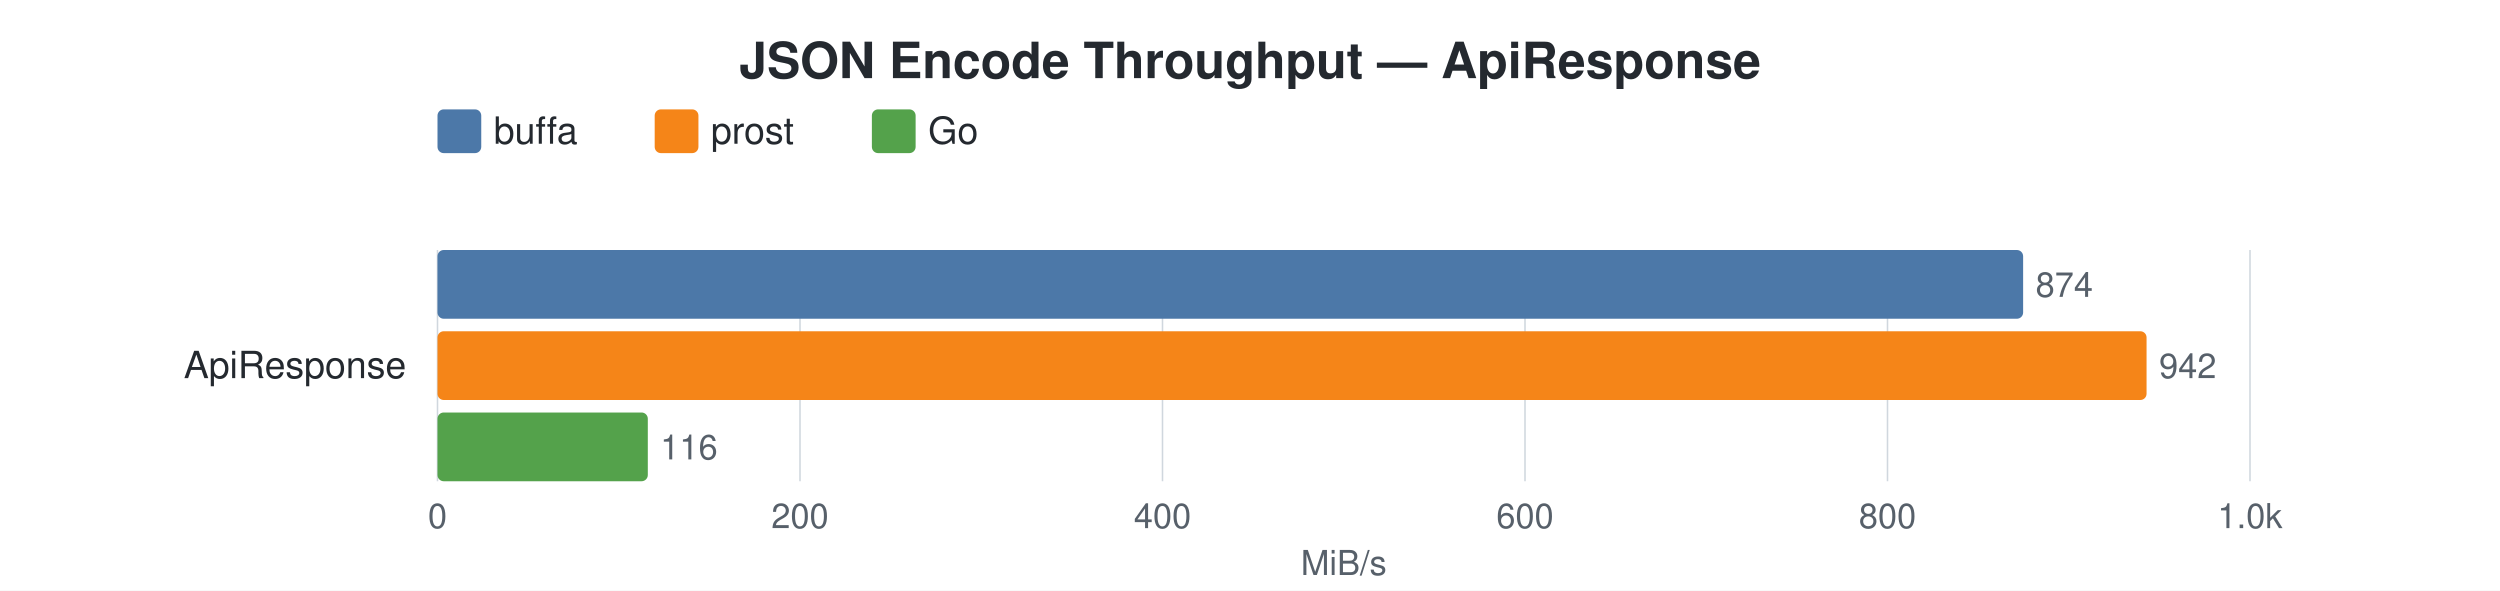
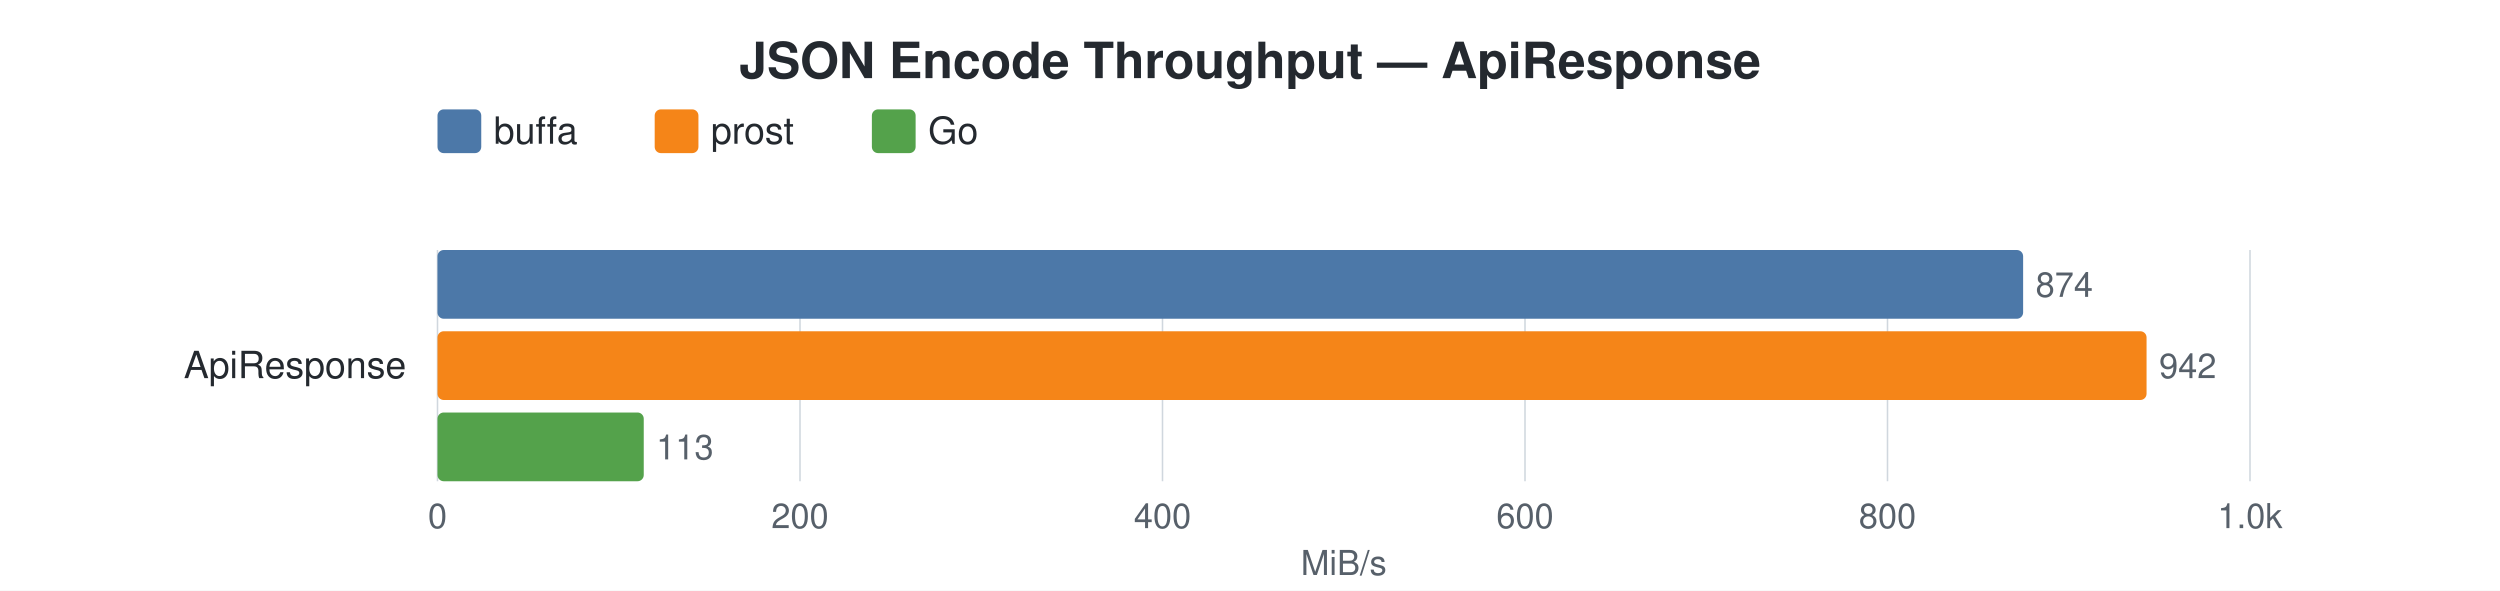
<svg xmlns="http://www.w3.org/2000/svg" width="800" height="189" viewBox="0 0 800 189">
  <style>
    text { font-family: -apple-system, BlinkMacSystemFont, "Segoe UI", Helvetica, Arial, sans-serif; }
    .title { font-size: 16px; font-weight: 600; fill: #24292f; }
    .label { font-size: 12px; fill: #24292f; }
    .value { font-size: 11px; fill: #57606a; }
    .axis-label { font-size: 11px; fill: #57606a; }
    .legend-text { font-size: 12px; fill: #24292f; }
    .grid { stroke: #d0d7de; stroke-width: 0.5; }
  </style>
  <rect width="100%" height="100%" fill="white" />
  <text x="400.0" y="25" text-anchor="middle" class="title">JSON Encode Throughput — ApiResponse</text>
  <rect x="140" y="35" width="14" height="14" rx="2" fill="#4C78A8" />
  <text x="158" y="46" class="legend-text">buffa</text>
  <rect x="209.5" y="35" width="14" height="14" rx="2" fill="#F58518" />
  <text x="227.5" y="46" class="legend-text">prost</text>
  <rect x="279.0" y="35" width="14" height="14" rx="2" fill="#54A24B" />
  <text x="297.0" y="46" class="legend-text">Go</text>
  <line x1="140.0" y1="80" x2="140.0" y2="154" class="grid" />
  <text x="140.0" y="169" text-anchor="middle" class="axis-label">0</text>
  <line x1="256.0" y1="80" x2="256.0" y2="154" class="grid" />
  <text x="256.0" y="169" text-anchor="middle" class="axis-label">200</text>
  <line x1="372.0" y1="80" x2="372.0" y2="154" class="grid" />
  <text x="372.0" y="169" text-anchor="middle" class="axis-label">400</text>
  <line x1="488.0" y1="80" x2="488.0" y2="154" class="grid" />
  <text x="488.0" y="169" text-anchor="middle" class="axis-label">600</text>
  <line x1="604.0" y1="80" x2="604.0" y2="154" class="grid" />
  <text x="604.0" y="169" text-anchor="middle" class="axis-label">800</text>
  <line x1="720.0" y1="80" x2="720.0" y2="154" class="grid" />
  <text x="720.0" y="169" text-anchor="middle" class="axis-label">1.0k</text>
  <text x="430.0" y="184" text-anchor="middle" class="axis-label">MiB/s</text>
  <text x="130" y="121.0" text-anchor="end" class="label">ApiResponse</text>
  <rect x="140" y="80.0" width="507.4" height="22" rx="2" fill="#4C78A8" />
  <text x="651.4" y="95.0" class="value">874</text>
  <rect x="140" y="106.0" width="546.9" height="22" rx="2" fill="#F58518" />
  <text x="690.9" y="121.0" class="value">942</text>
-   <rect x="140" y="132.0" width="67.3" height="22" rx="2" fill="#54A24B" />
-   <text x="211.3" y="147.0" class="value">116</text>
+   <rect x="140" y="132.0" width="66.0" height="22" rx="2" fill="#54A24B" />
+   <text x="210.0" y="147.0" class="value">113</text>
</svg>
